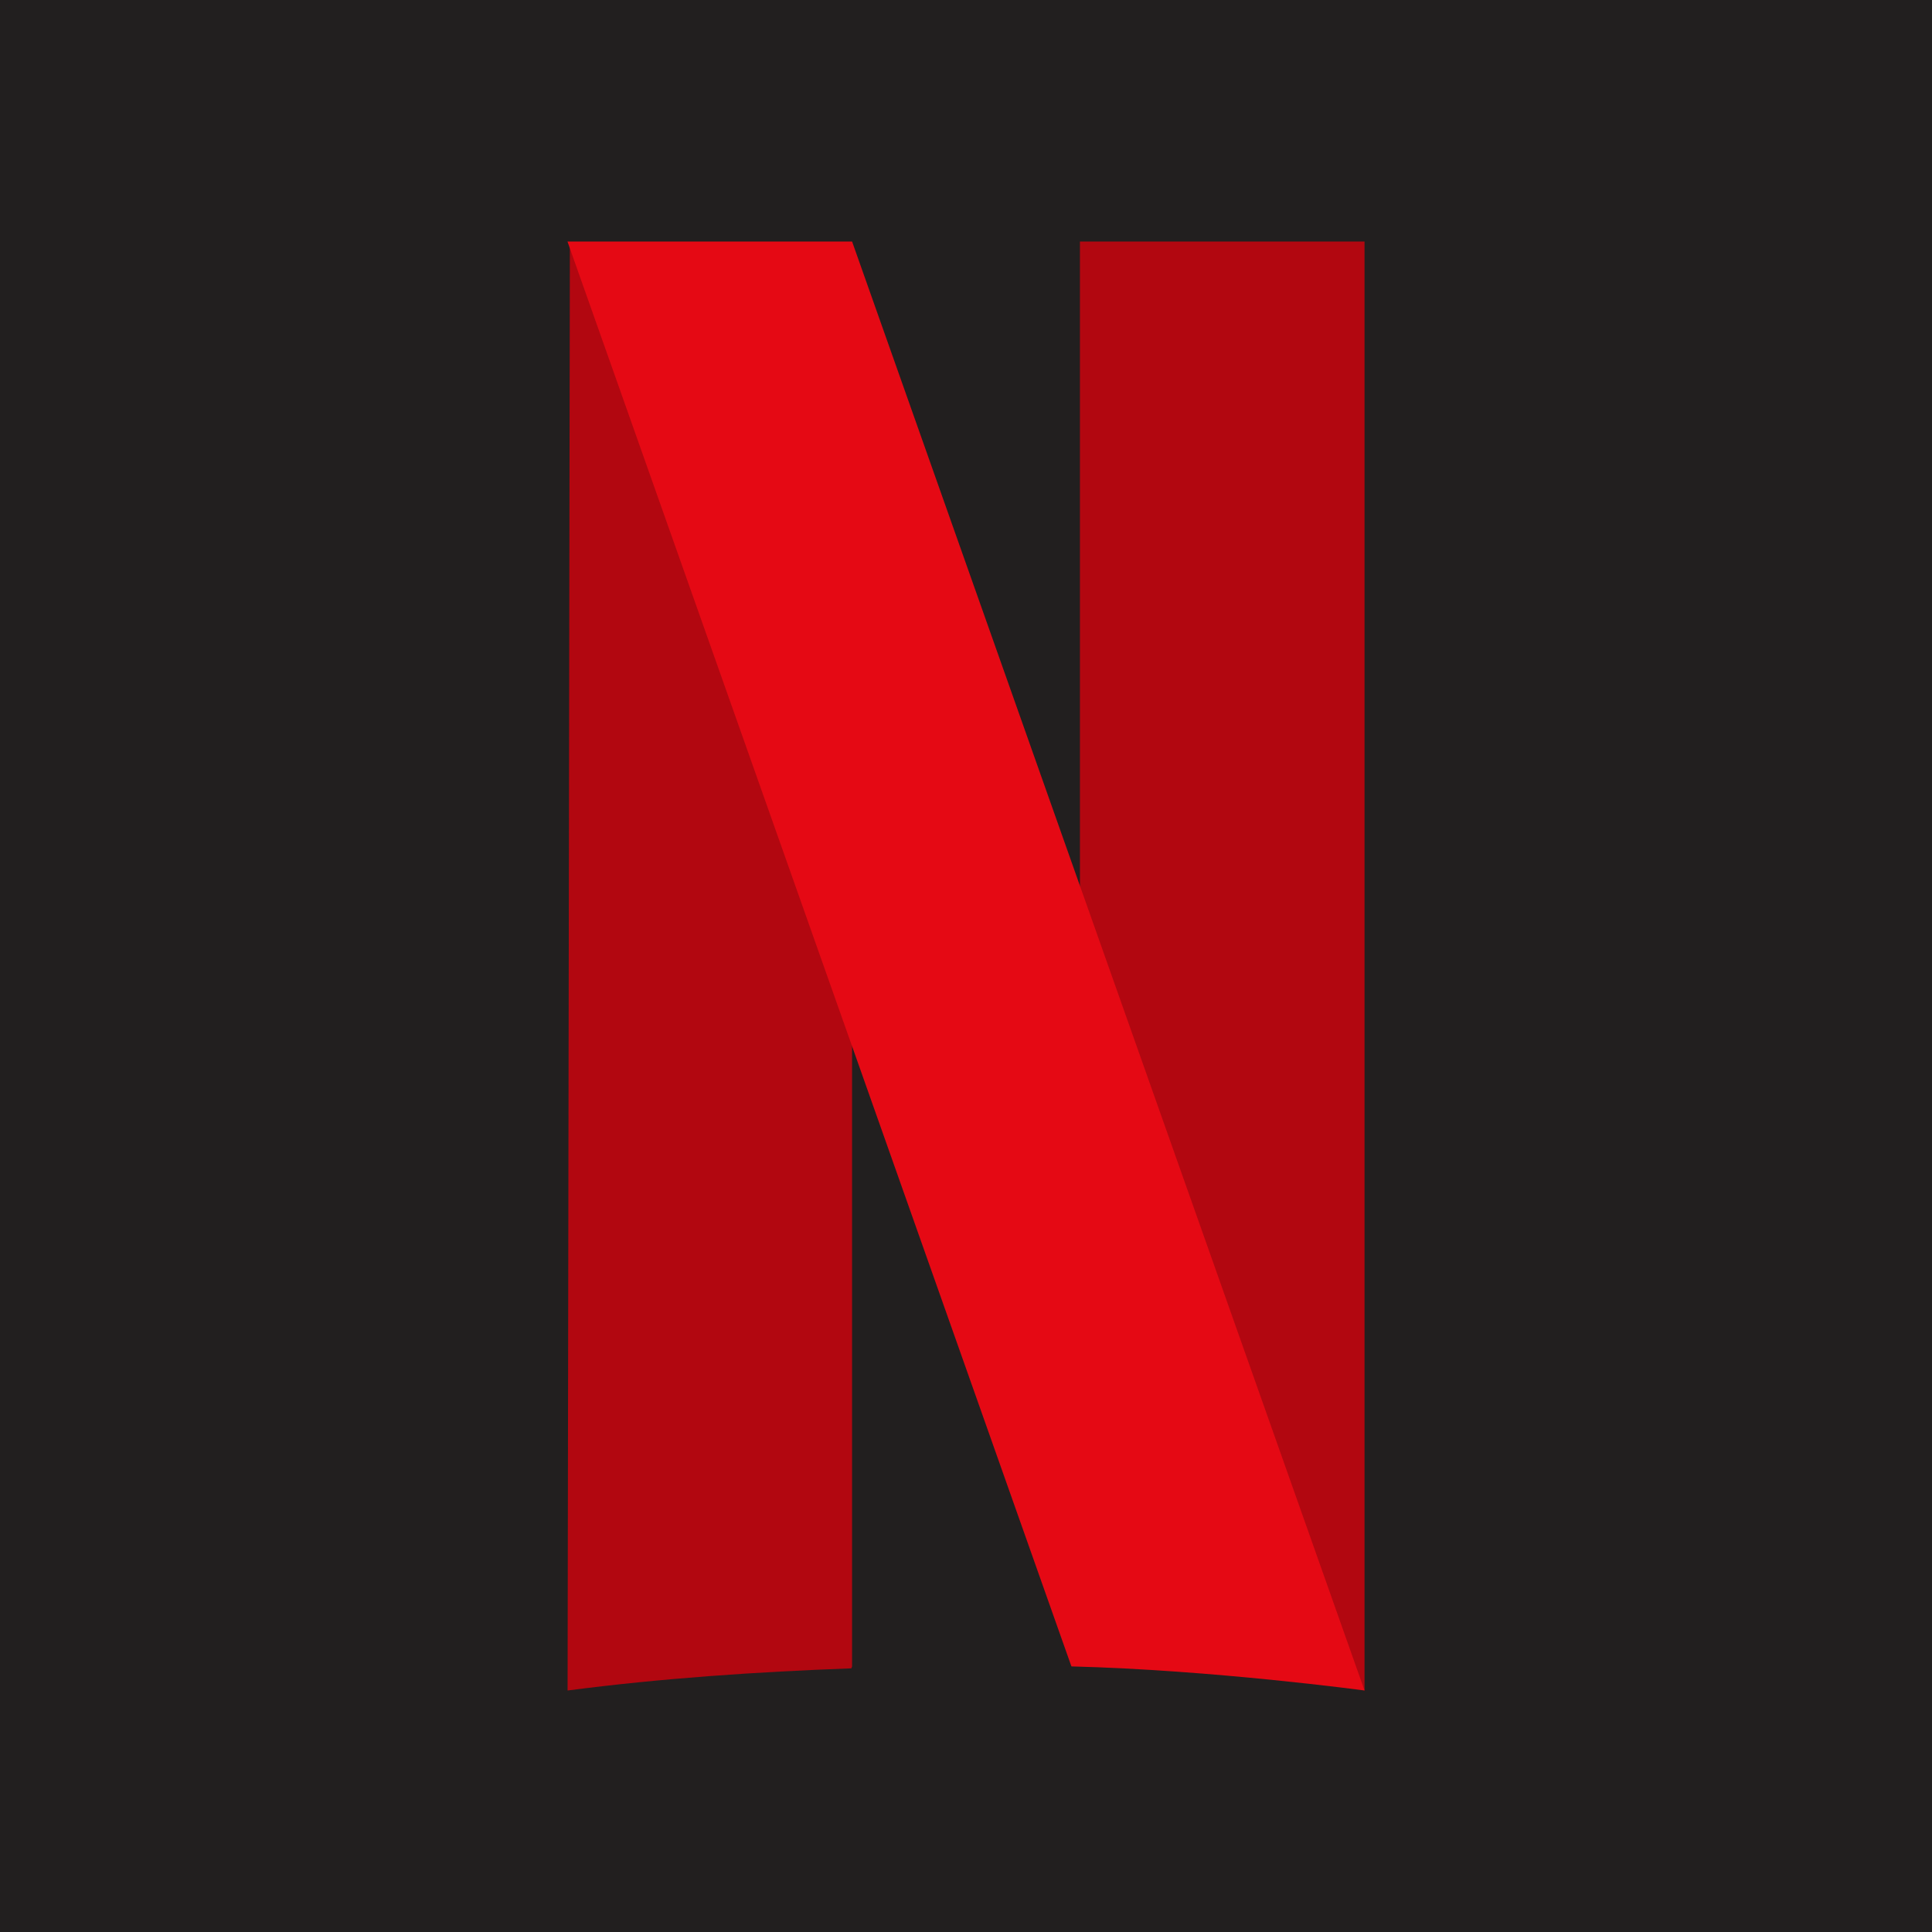
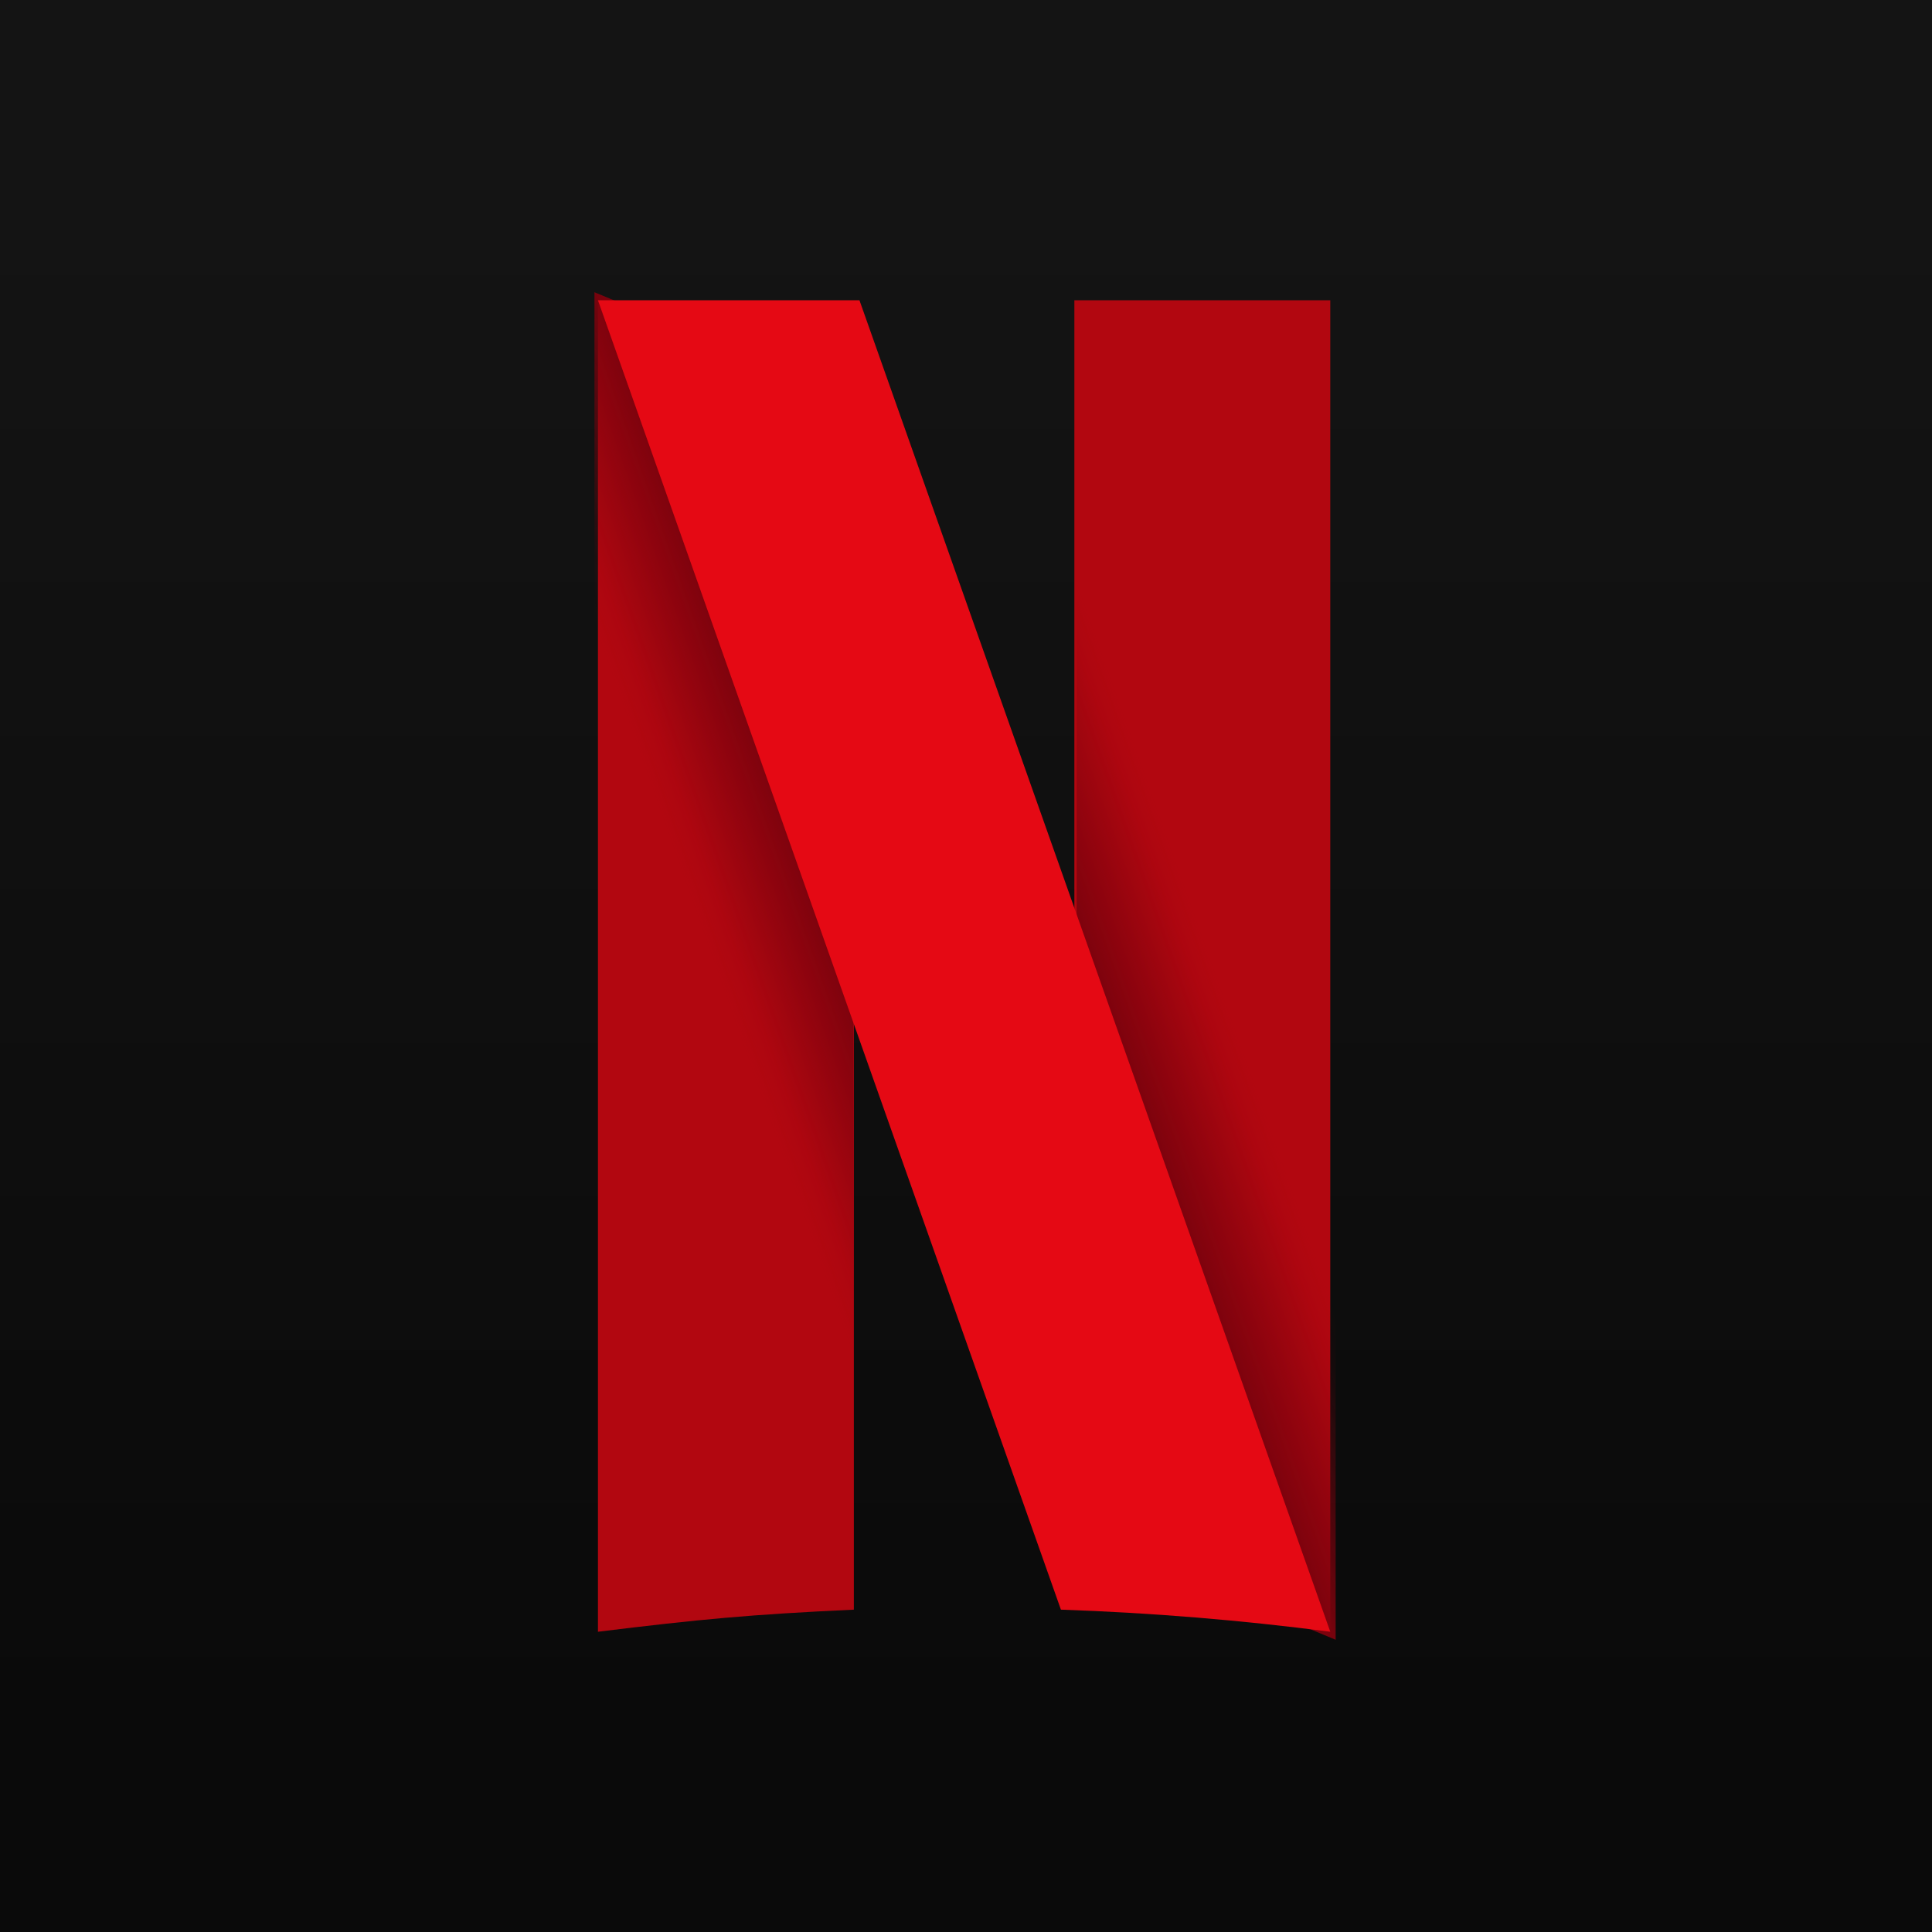
- <svg xmlns="http://www.w3.org/2000/svg" id="Layer_1" data-name="Layer 1" viewBox="0 0 32 32">
-   <rect width="32" height="32" fill="#221f1f" />
-   <g>
-     <path d="M14.113,15.509l-3.963-11.205-.711-.288-.038,23.984c1.561-.204,3.13-.309,4.7-.367l.012-.032v-12.092Z" fill="#b20710" />
-     <polyline points="17.887 16.491 17.887 4 22.601 4 22.601 28 21.85 27.696 17.887 16.491" fill="#b20710" />
-     <path id="Netflix_Symbol_Diagonal" d="M14.113,4h-4.714l8.347,23.601c2.346.059,4.855.399,4.855.399L14.113,4Z" fill="#e50914" />
+ <svg xmlns="http://www.w3.org/2000/svg" viewBox="0 0 32 32">
+   <defs>
+     <linearGradient id="netflix-plate" x1="0" y1="3.281" x2="0" y2="28.719" gradientUnits="userSpaceOnUse">
+       <stop stop-color="rgb(20,20,20)" />
+       <stop offset="1" stop-color="rgb(10,10,10)" />
+     </linearGradient>
+   </defs>
+   <path fill="url(#netflix-plate)" d="M0 0h32v32H0z" />
+   <g transform="translate(9.9039 4.973) scale(0.055135)">
+     <path clip-rule="evenodd" d="M143.12 0V208.2L157.96 251.08C162.76 264.96 189.84 343.12 191.96 349.4L206.04 390.08L207.76 394.92L219.36 399.72L219.56 399.8L219.72 399.88L220 400V0H143.12Z" fill="#B20710" fill-rule="evenodd" />
+     <path clip-rule="evenodd" d="M0 27.8V400C30.56 396.24 45.84 394.8 76.88 393.36V191.8L13.92 9.92L12.24 5.08L0.64 0.28L0.24 0.12L0 0V12.12V27.8Z" fill="#B20710" fill-rule="evenodd" />
+   </g>
+   <g transform="translate(9.8461 4.8395) scale(0.055802)">
+     <defs>
+       <linearGradient id="netflix-shadow-paint0_linear_82_78" x1="83.853" y1="240.247" x2="-56.148" y2="240.247" gradientUnits="userSpaceOnUse">
+         <stop offset="0.005" stop-color="#7c020d" stop-opacity="0" />
+         <stop offset="0.05" stop-color="#7c020d" stop-opacity="0.09" />
+         <stop offset="0.25" stop-color="#7c020d" stop-opacity="1" />
+         <stop offset="0.75" stop-color="#7c020d" stop-opacity="1" />
+         <stop offset="0.95" stop-color="#7c020d" stop-opacity="0.09" />
+         <stop offset="1" stop-color="#7c020d" stop-opacity="0" />
+       </linearGradient>
+       <mask height="400" id="netflix-shadow-mask0_82_78" style="mask-type:alpha" width="221" x="0" y="0" maskUnits="userSpaceOnUse">
+         <path clip-rule="evenodd" d="M143.12 0V208.2L157.96 251.08C162.76 264.96 189.84 343.12 191.96 349.4L206.04 390.08L207.76 394.92L219.36 399.72L219.56 399.8L219.72 399.88L220 400V0H143.12Z" fill="#B20710" fill-rule="evenodd" />
+         <path clip-rule="evenodd" d="M0 27.8V400C30.56 396.24 45.84 394.8 76.88 393.36V191.8L13.92 9.92L12.24 5.08L0.64 0.28L0.24 0.12L0 0V12.12V27.8Z" fill="#B20710" fill-rule="evenodd" />
+       </mask>
+     </defs>
+     <g mask="url(#netflix-shadow-mask0_82_78)">
+       <rect fill="url(#netflix-shadow-paint0_linear_82_78)" height="600" transform="rotate(-19.5 -56.1475 -59.7528)" width="140" x="-56.148" y="-59.753" />
+     </g>
+   </g>
+   <g transform="translate(9.9039 4.973) scale(0.055135)">
+     <path clip-rule="evenodd" d="M78.56 0H0L139.08 393.36C166.144 394.286 193.148 396.502 220 400L78.56 0Z" fill="#E50914" fill-rule="evenodd" />
  </g>
</svg>
